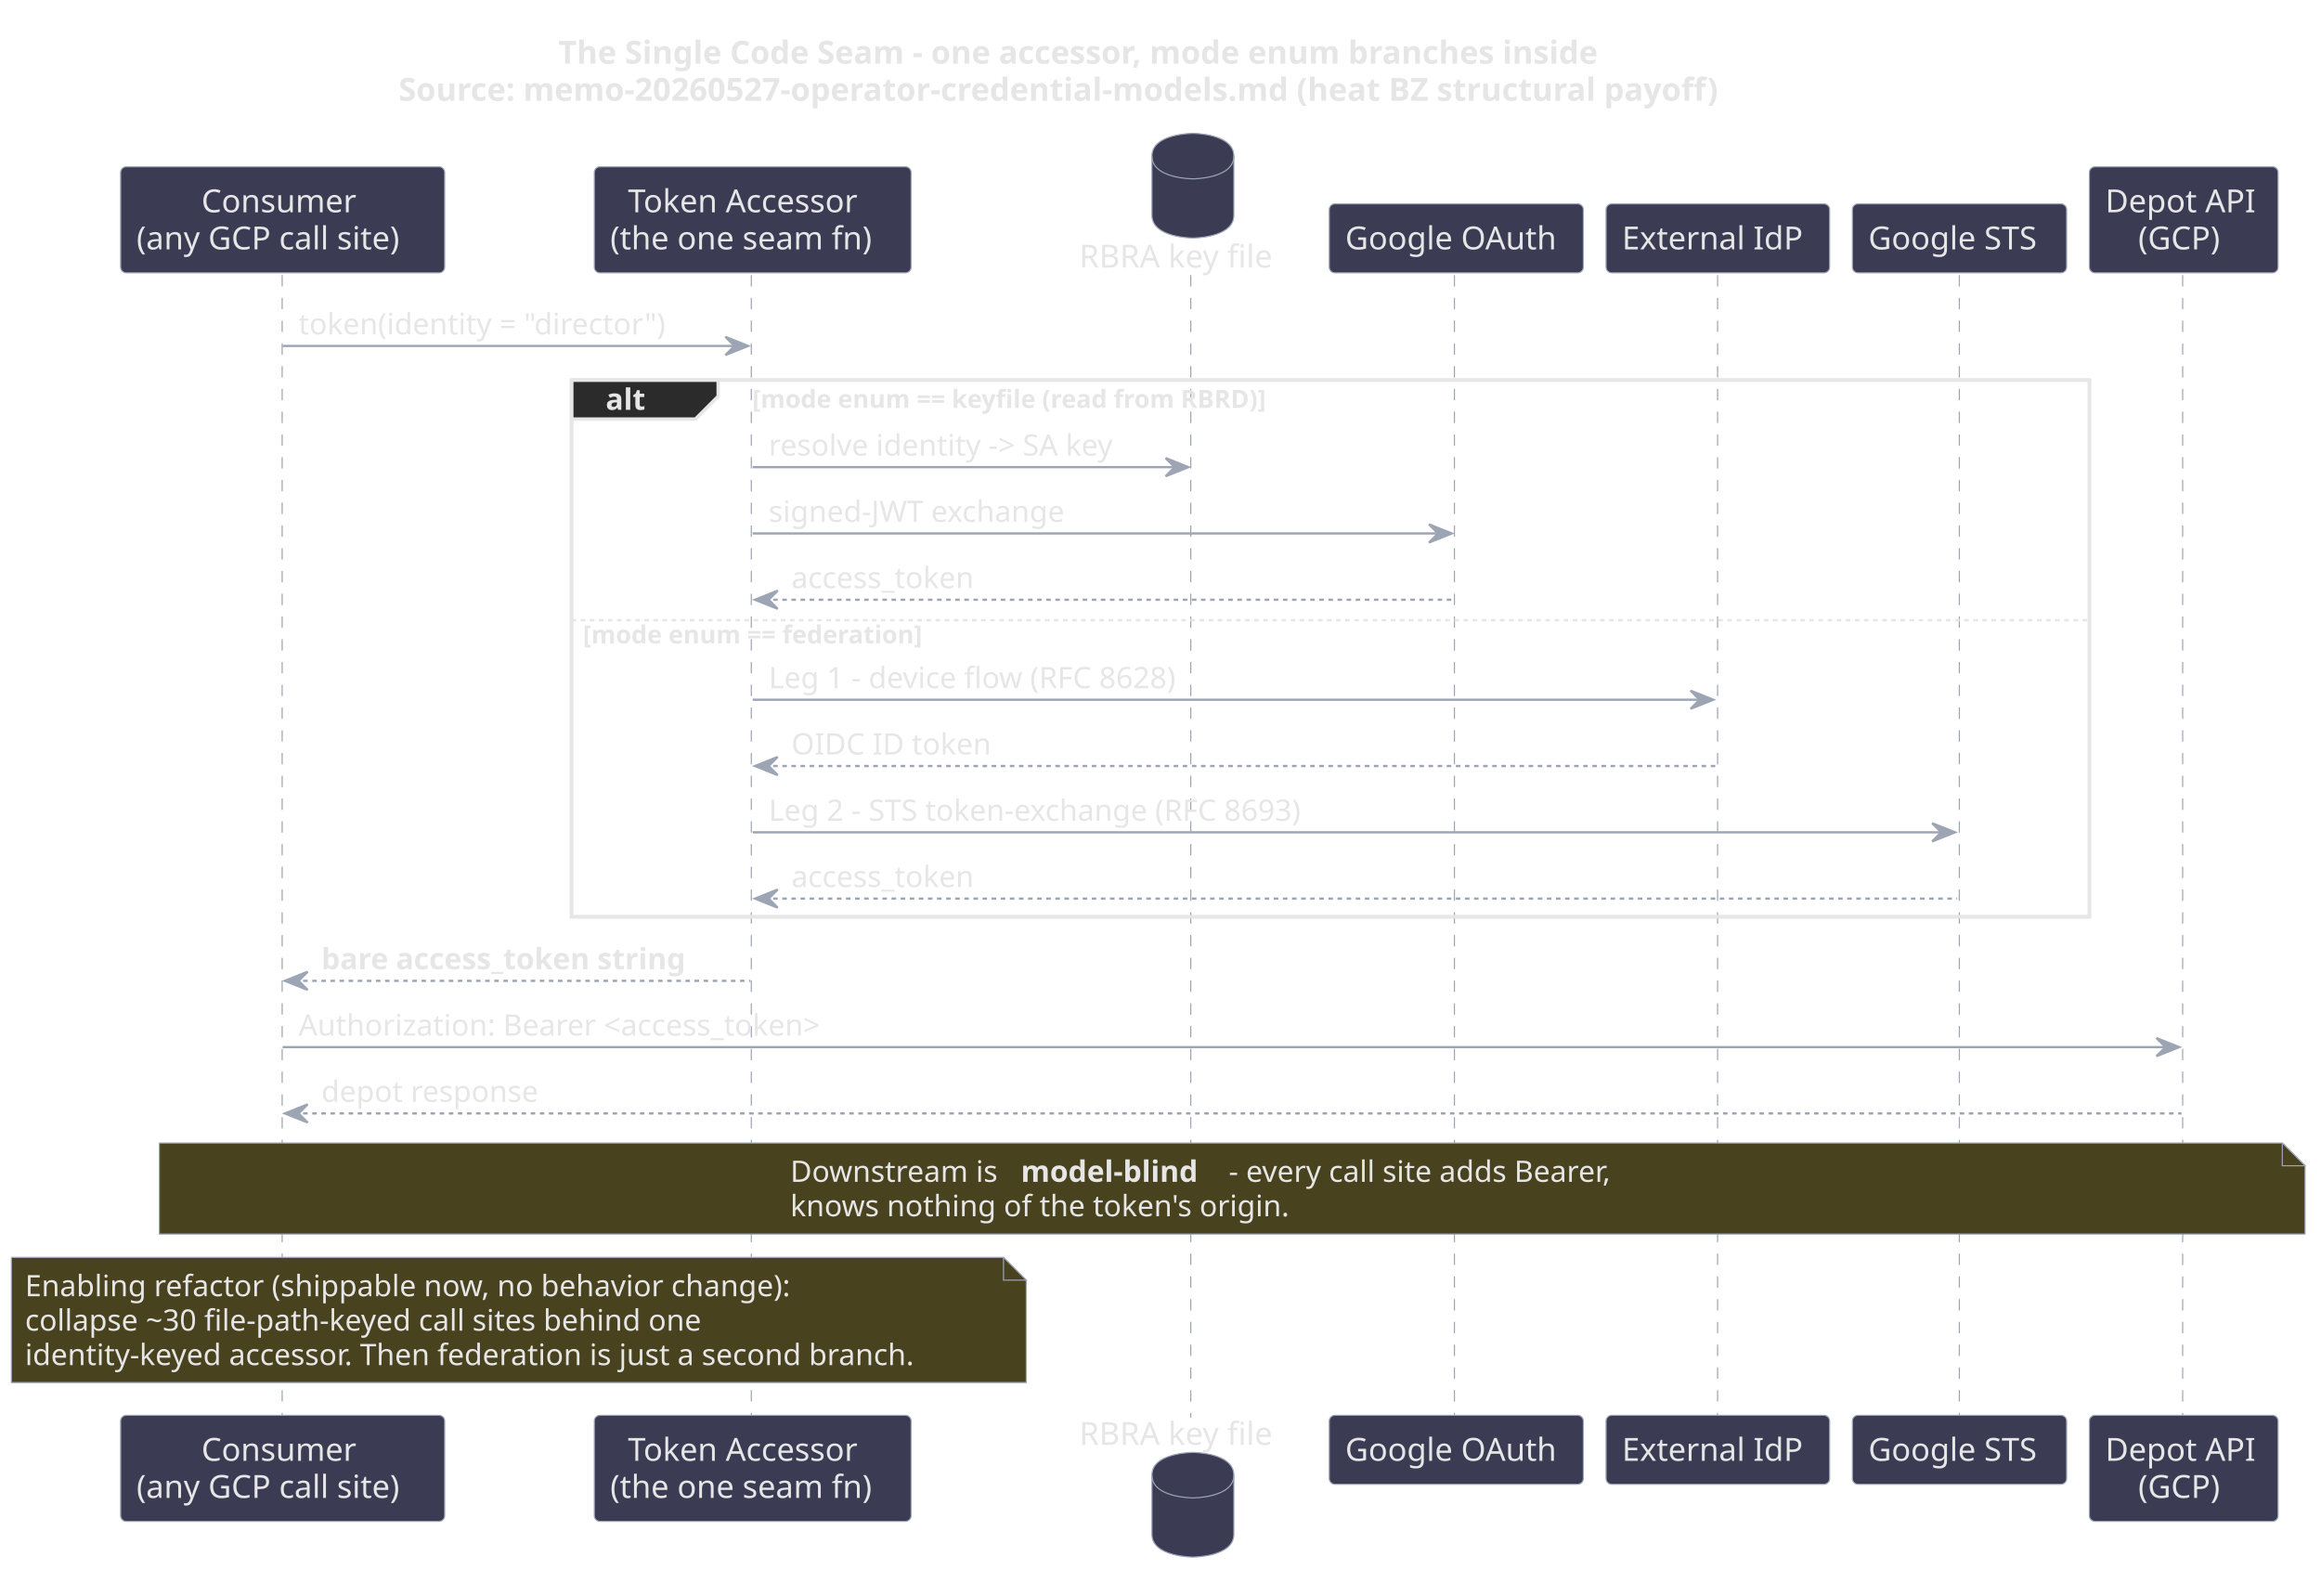
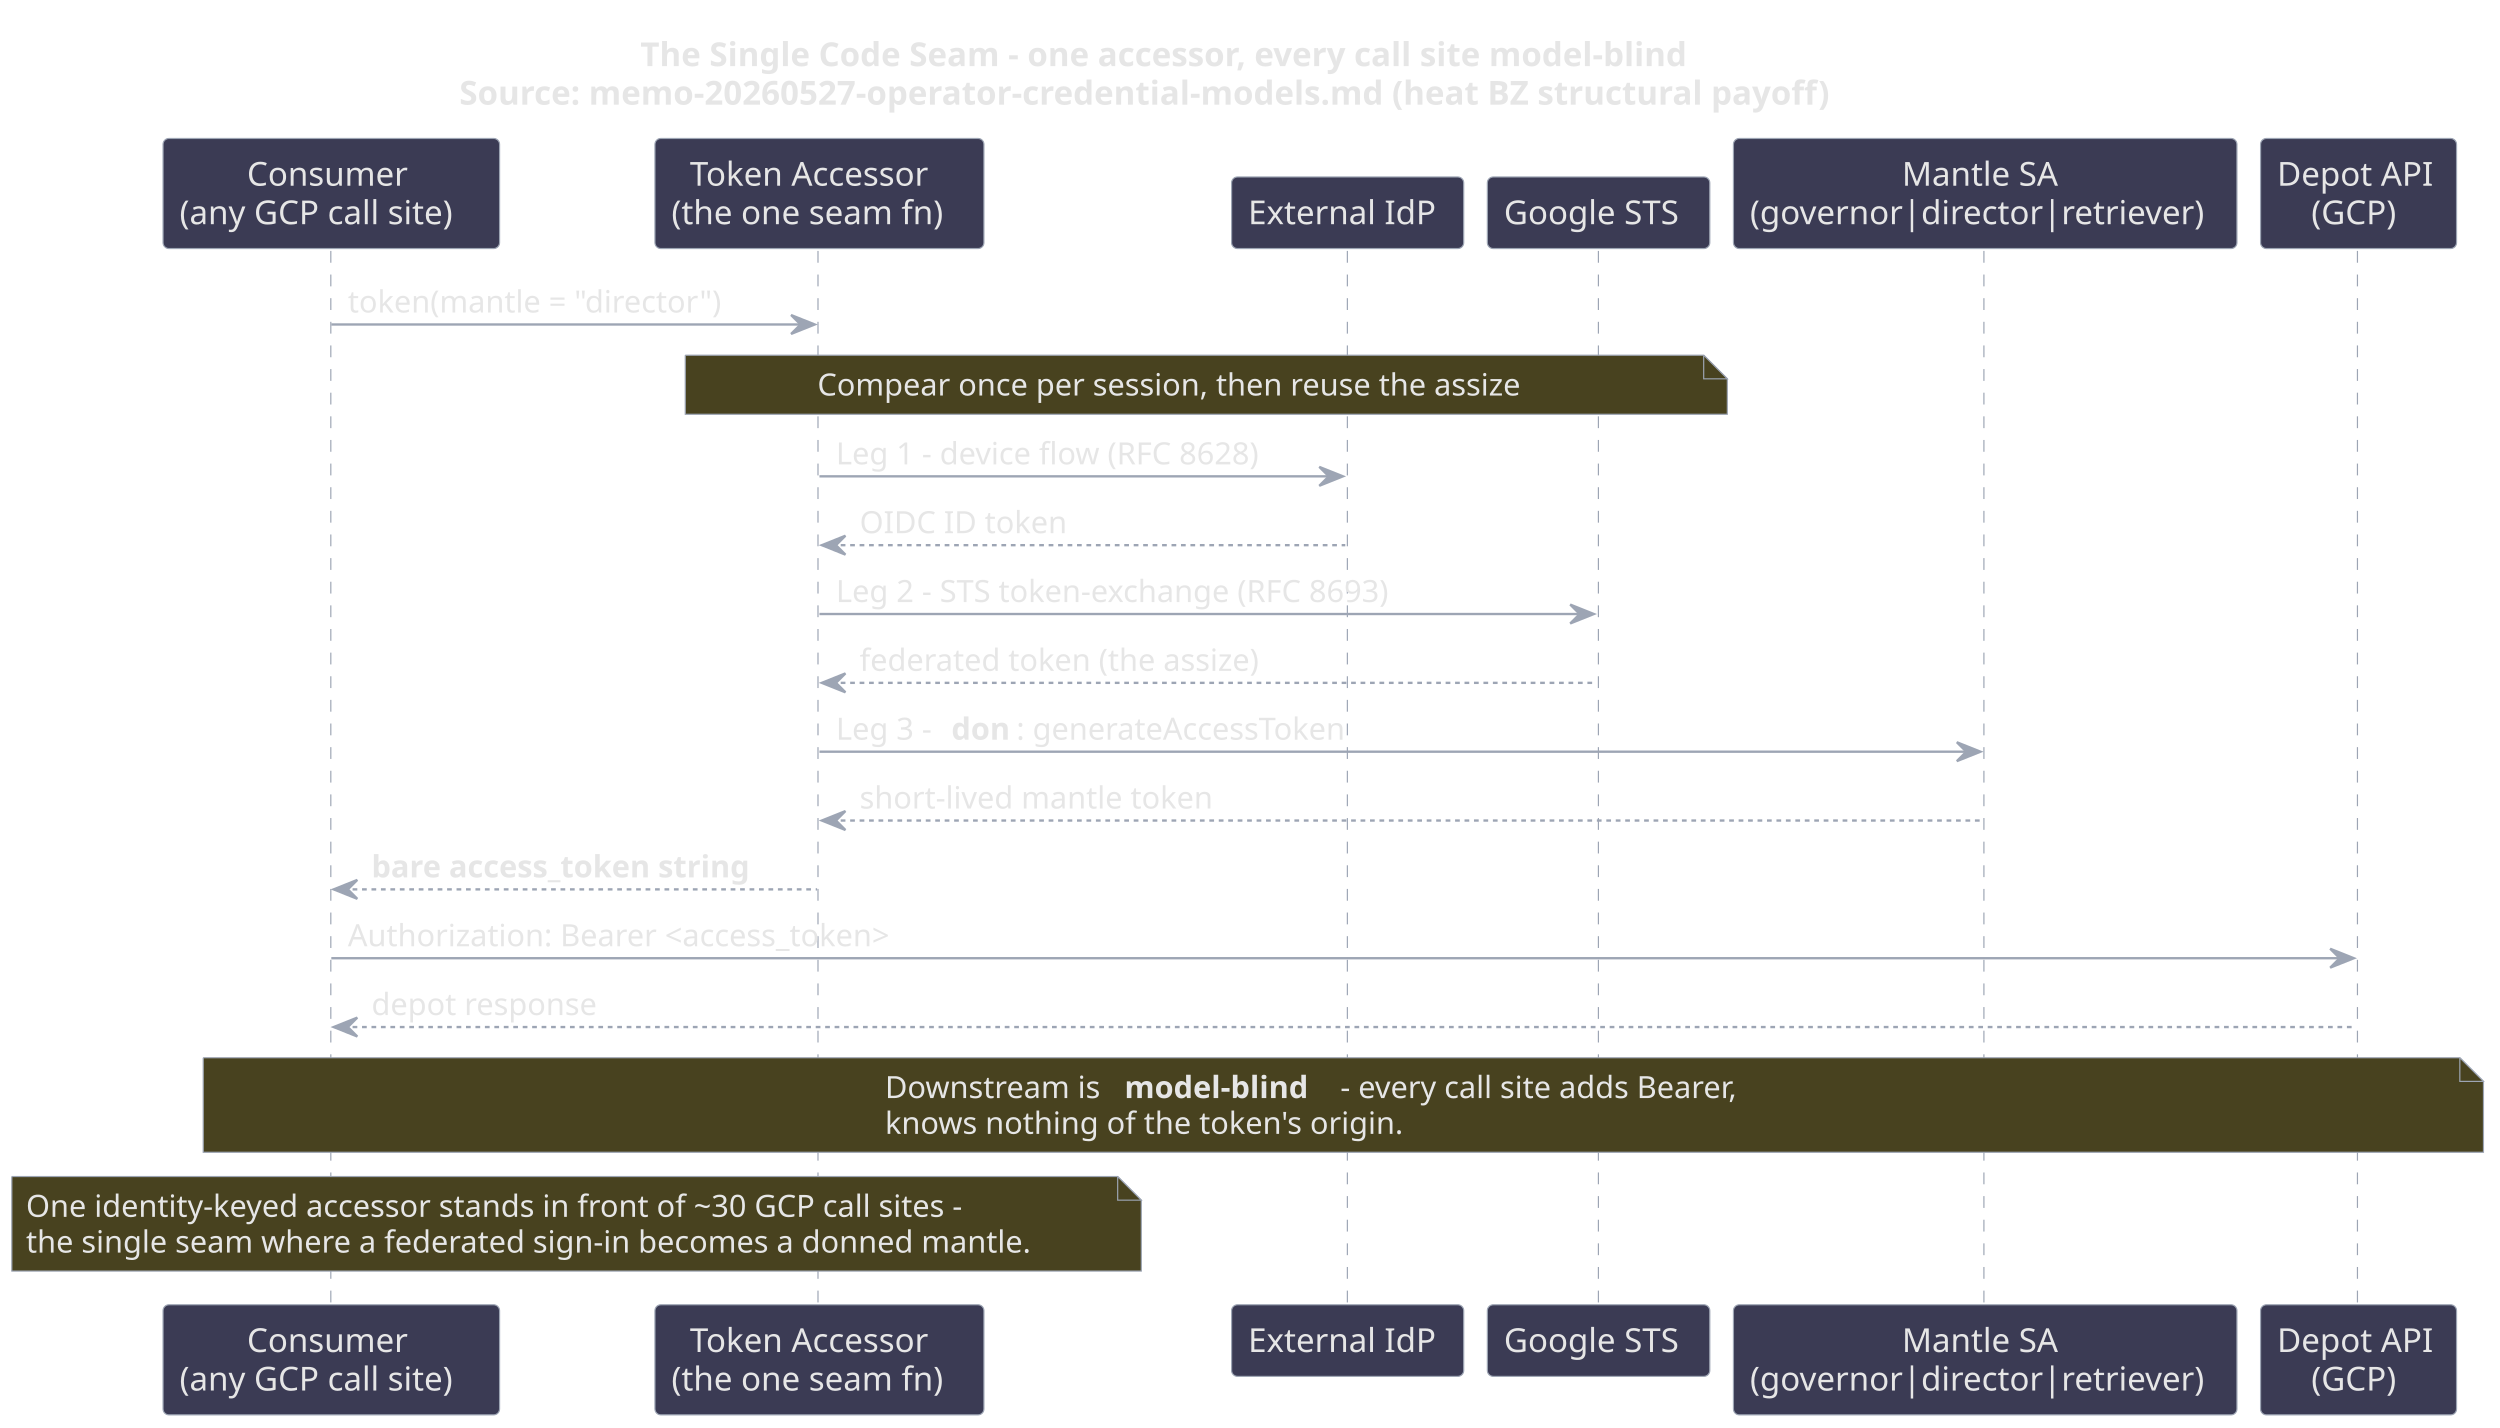
- <svg xmlns="http://www.w3.org/2000/svg" contentStyleType="text/css" data-diagram-type="SEQUENCE" height="701px" preserveAspectRatio="none" style="width:1020px;height:701px;background:transparent;" version="1.1" viewBox="0 0 1020 701" width="1020px" zoomAndPan="magnify">
+ <svg xmlns="http://www.w3.org/2000/svg" contentStyleType="text/css" data-diagram-type="SEQUENCE" height="604px" preserveAspectRatio="none" style="width:1058px;height:604px;background:transparent;" version="1.1" viewBox="0 0 1058 604" width="1058px" zoomAndPan="magnify">
  <defs />
  <g>
-     <text fill="#E6E6E6" font-family="sans-serif" font-size="14" font-weight="bold" lengthAdjust="spacing" textLength="526.463" x="245.338" y="27.995">The Single Code Seam - one accessor, mode enum branches inside</text>
-     <text fill="#E6E6E6" font-family="sans-serif" font-size="14" font-weight="bold" lengthAdjust="spacing" textLength="666.818" x="175.16" y="44.292">Source: memo-20260527-operator-credential-models.md (heat BZ structural payoff)</text>
-     <rect fill="none" height="235.867" style="stroke:#E6E6E6;stroke-width:1.5;" width="667.032" x="251.174" y="167.023" />
+     <text fill="#E6E6E6" font-family="sans-serif" font-size="14" font-weight="bold" lengthAdjust="spacing" textLength="513.625" x="270.991" y="27.995">The Single Code Seam - one accessor, every call site model-blind</text>
+     <text fill="#E6E6E6" font-family="sans-serif" font-size="14" font-weight="bold" lengthAdjust="spacing" textLength="666.818" x="194.394" y="44.292">Source: memo-20260527-operator-credential-models.md (heat BZ structural payoff)</text>
    <g class="participant-lifeline" data-entity-uid="part1" data-qualified-name="CONS" id="part1-lifeline">
      <g>
-         <rect fill="#E6E6E6" fill-opacity="0" height="502.062" width="8" x="120.21" y="120.891" />
-         <line style="stroke:#9DA5B4;stroke-width:0.5;stroke-dasharray:5,5;" x1="124" x2="124" y1="120.891" y2="622.953" />
+         <rect fill="#E6E6E6" fill-opacity="0" height="446.992" width="8" x="136.21" y="106.188" />
+         <line style="stroke:#9DA5B4;stroke-width:0.5;stroke-dasharray:5,5;" x1="140" x2="140" y1="106.188" y2="553.18" />
      </g>
    </g>
    <g class="participant-lifeline" data-entity-uid="part2" data-qualified-name="ACC" id="part2-lifeline">
      <g>
-         <rect fill="#E6E6E6" fill-opacity="0" height="502.062" width="8" x="326.788" y="120.891" />
-         <line style="stroke:#9DA5B4;stroke-width:0.5;stroke-dasharray:5,5;" x1="330.174" x2="330.174" y1="120.891" y2="622.953" />
+         <rect fill="#E6E6E6" fill-opacity="0" height="446.992" width="8" x="342.788" y="106.188" />
+         <line style="stroke:#9DA5B4;stroke-width:0.5;stroke-dasharray:5,5;" x1="346.174" x2="346.174" y1="106.188" y2="553.18" />
      </g>
    </g>
-     <g class="participant-lifeline" data-entity-uid="part3" data-qualified-name="RBRA" id="part3-lifeline">
+     <g class="participant-lifeline" data-entity-uid="part3" data-qualified-name="IDP" id="part3-lifeline">
      <g>
-         <rect fill="#E6E6E6" fill-opacity="0" height="502.062" width="8" x="520.238" y="120.891" />
-         <line style="stroke:#9DA5B4;stroke-width:0.5;stroke-dasharray:5,5;" x1="523.306" x2="523.306" y1="120.891" y2="622.953" />
+         <rect fill="#E6E6E6" fill-opacity="0" height="446.992" width="8" x="566.326" y="106.188" />
+         <line style="stroke:#9DA5B4;stroke-width:0.5;stroke-dasharray:5,5;" x1="570.207" x2="570.207" y1="106.188" y2="553.18" />
      </g>
    </g>
-     <g class="participant-lifeline" data-entity-uid="part4" data-qualified-name="GOOG" id="part4-lifeline">
+     <g class="participant-lifeline" data-entity-uid="part4" data-qualified-name="STS" id="part4-lifeline">
      <g>
-         <rect fill="#E6E6E6" fill-opacity="0" height="502.062" width="8" x="635.996" y="120.891" />
-         <line style="stroke:#9DA5B4;stroke-width:0.5;stroke-dasharray:5,5;" x1="639.17" x2="639.17" y1="120.891" y2="622.953" />
+         <rect fill="#E6E6E6" fill-opacity="0" height="446.992" width="8" x="672.518" y="106.188" />
+         <line style="stroke:#9DA5B4;stroke-width:0.5;stroke-dasharray:5,5;" x1="676.446" x2="676.446" y1="106.188" y2="553.18" />
      </g>
    </g>
-     <g class="participant-lifeline" data-entity-uid="part5" data-qualified-name="IDP" id="part5-lifeline">
+     <g class="participant-lifeline" data-entity-uid="part5" data-qualified-name="SA" id="part5-lifeline">
      <g>
-         <rect fill="#E6E6E6" fill-opacity="0" height="502.062" width="8" x="750.941" y="120.891" />
-         <line style="stroke:#9DA5B4;stroke-width:0.5;stroke-dasharray:5,5;" x1="754.822" x2="754.822" y1="120.891" y2="622.953" />
+         <rect fill="#E6E6E6" fill-opacity="0" height="446.992" width="8" x="836.132" y="106.188" />
+         <line style="stroke:#9DA5B4;stroke-width:0.5;stroke-dasharray:5,5;" x1="839.59" x2="839.59" y1="106.188" y2="553.18" />
      </g>
    </g>
-     <g class="participant-lifeline" data-entity-uid="part6" data-qualified-name="STS" id="part6-lifeline">
+     <g class="participant-lifeline" data-entity-uid="part6" data-qualified-name="GCP" id="part6-lifeline">
      <g>
-         <rect fill="#E6E6E6" fill-opacity="0" height="502.062" width="8" x="857.133" y="120.891" />
-         <line style="stroke:#9DA5B4;stroke-width:0.5;stroke-dasharray:5,5;" x1="861.061" x2="861.061" y1="120.891" y2="622.953" />
-       </g>
-     </g>
-     <g class="participant-lifeline" data-entity-uid="part7" data-qualified-name="GCP" id="part7-lifeline">
-       <g>
-         <rect fill="#E6E6E6" fill-opacity="0" height="502.062" width="8" x="955.672" y="120.891" />
-         <line style="stroke:#9DA5B4;stroke-width:0.5;stroke-dasharray:5,5;" x1="959.206" x2="959.206" y1="120.891" y2="622.953" />
+         <rect fill="#E6E6E6" fill-opacity="0" height="446.992" width="8" x="994.14" y="106.188" />
+         <line style="stroke:#9DA5B4;stroke-width:0.5;stroke-dasharray:5,5;" x1="997.673" x2="997.673" y1="106.188" y2="553.18" />
      </g>
    </g>
    <g class="participant participant-head" data-entity-uid="part1" data-qualified-name="CONS" id="part1-head">
-       <rect fill="#3B3B54" height="46.594" rx="2.5" ry="2.5" style="stroke:#9DA5B4;stroke-width:0.5;" width="142.42" x="53" y="73.297" />
-       <text fill="#E6E6E6" font-family="sans-serif" font-size="14" lengthAdjust="spacing" textLength="71.388" x="88.516" y="93.292">Consumer</text>
-       <text fill="#E6E6E6" font-family="sans-serif" font-size="14" lengthAdjust="spacing" textLength="128.42" x="60" y="109.589">(any GCP call site)</text>
+       <rect fill="#3B3B54" height="46.594" rx="2.5" ry="2.5" style="stroke:#9DA5B4;stroke-width:0.5;" width="142.42" x="69" y="58.594" />
+       <text fill="#E6E6E6" font-family="sans-serif" font-size="14" lengthAdjust="spacing" textLength="71.388" x="104.516" y="78.589">Consumer</text>
+       <text fill="#E6E6E6" font-family="sans-serif" font-size="14" lengthAdjust="spacing" textLength="128.42" x="76" y="94.886">(any GCP call site)</text>
    </g>
    <g class="participant participant-tail" data-entity-uid="part1" data-qualified-name="CONS" id="part1-tail">
-       <rect fill="#3B3B54" height="46.594" rx="2.5" ry="2.5" style="stroke:#9DA5B4;stroke-width:0.5;" width="142.42" x="53" y="621.953" />
-       <text fill="#E6E6E6" font-family="sans-serif" font-size="14" lengthAdjust="spacing" textLength="71.388" x="88.516" y="641.948">Consumer</text>
-       <text fill="#E6E6E6" font-family="sans-serif" font-size="14" lengthAdjust="spacing" textLength="128.42" x="60" y="658.245">(any GCP call site)</text>
+       <rect fill="#3B3B54" height="46.594" rx="2.5" ry="2.5" style="stroke:#9DA5B4;stroke-width:0.5;" width="142.42" x="69" y="552.18" />
+       <text fill="#E6E6E6" font-family="sans-serif" font-size="14" lengthAdjust="spacing" textLength="71.388" x="104.516" y="572.175">Consumer</text>
+       <text fill="#E6E6E6" font-family="sans-serif" font-size="14" lengthAdjust="spacing" textLength="128.42" x="76" y="588.472">(any GCP call site)</text>
    </g>
    <g class="participant participant-head" data-entity-uid="part2" data-qualified-name="ACC" id="part2-head">
-       <rect fill="#3B3B54" height="46.594" rx="2.5" ry="2.5" style="stroke:#9DA5B4;stroke-width:0.5;" width="139.227" x="261.174" y="73.297" />
-       <text fill="#E6E6E6" font-family="sans-serif" font-size="14" lengthAdjust="spacing" textLength="109.655" x="275.96" y="93.292">Token Accessor</text>
-       <text fill="#E6E6E6" font-family="sans-serif" font-size="14" lengthAdjust="spacing" textLength="125.228" x="268.174" y="109.589">(the one seam fn)</text>
+       <rect fill="#3B3B54" height="46.594" rx="2.5" ry="2.5" style="stroke:#9DA5B4;stroke-width:0.5;" width="139.227" x="277.174" y="58.594" />
+       <text fill="#E6E6E6" font-family="sans-serif" font-size="14" lengthAdjust="spacing" textLength="109.655" x="291.96" y="78.589">Token Accessor</text>
+       <text fill="#E6E6E6" font-family="sans-serif" font-size="14" lengthAdjust="spacing" textLength="125.228" x="284.174" y="94.886">(the one seam fn)</text>
    </g>
    <g class="participant participant-tail" data-entity-uid="part2" data-qualified-name="ACC" id="part2-tail">
-       <rect fill="#3B3B54" height="46.594" rx="2.5" ry="2.5" style="stroke:#9DA5B4;stroke-width:0.5;" width="139.227" x="261.174" y="621.953" />
-       <text fill="#E6E6E6" font-family="sans-serif" font-size="14" lengthAdjust="spacing" textLength="109.655" x="275.96" y="641.948">Token Accessor</text>
-       <text fill="#E6E6E6" font-family="sans-serif" font-size="14" lengthAdjust="spacing" textLength="125.228" x="268.174" y="658.245">(the one seam fn)</text>
+       <rect fill="#3B3B54" height="46.594" rx="2.5" ry="2.5" style="stroke:#9DA5B4;stroke-width:0.5;" width="139.227" x="277.174" y="552.18" />
+       <text fill="#E6E6E6" font-family="sans-serif" font-size="14" lengthAdjust="spacing" textLength="109.655" x="291.96" y="572.175">Token Accessor</text>
+       <text fill="#E6E6E6" font-family="sans-serif" font-size="14" lengthAdjust="spacing" textLength="125.228" x="284.174" y="588.472">(the one seam fn)</text>
    </g>
-     <g class="participant participant-head" data-entity-uid="part3" data-qualified-name="RBRA" id="part3-head">
-       <text fill="#E6E6E6" font-family="sans-serif" font-size="14" lengthAdjust="spacing" textLength="93.864" x="474.306" y="117.589">RBRA key file</text>
-       <path d="M506.238,68.594 C506.238,58.594 524.238,58.594 524.238,58.594 C524.238,58.594 542.238,58.594 542.238,68.594 L542.238,94.594 C542.238,104.594 524.238,104.594 524.238,104.594 C524.238,104.594 506.238,104.594 506.238,94.594 L506.238,68.594" fill="#3B3B54" style="stroke:#9DA5B4;stroke-width:0.5;" />
-       <path d="M506.238,68.594 C506.238,78.594 524.238,78.594 524.238,78.594 C524.238,78.594 542.238,78.594 542.238,68.594" fill="none" style="stroke:#9DA5B4;stroke-width:0.5;" />
+     <g class="participant participant-head" data-entity-uid="part3" data-qualified-name="IDP" id="part3-head">
+       <rect fill="#3B3B54" height="30.297" rx="2.5" ry="2.5" style="stroke:#9DA5B4;stroke-width:0.5;" width="98.239" x="521.207" y="74.891" />
+       <text fill="#E6E6E6" font-family="sans-serif" font-size="14" lengthAdjust="spacing" textLength="84.239" x="528.207" y="94.886">External IdP</text>
    </g>
-     <g class="participant participant-tail" data-entity-uid="part3" data-qualified-name="RBRA" id="part3-tail">
-       <text fill="#E6E6E6" font-family="sans-serif" font-size="14" lengthAdjust="spacing" textLength="93.864" x="474.306" y="634.948">RBRA key file</text>
-       <path d="M506.238,648.25 C506.238,638.25 524.238,638.25 524.238,638.25 C524.238,638.25 542.238,638.25 542.238,648.25 L542.238,674.25 C542.238,684.25 524.238,684.25 524.238,684.25 C524.238,684.25 506.238,684.25 506.238,674.25 L506.238,648.25" fill="#3B3B54" style="stroke:#9DA5B4;stroke-width:0.5;" />
-       <path d="M506.238,648.25 C506.238,658.25 524.238,658.25 524.238,658.25 C524.238,658.25 542.238,658.25 542.238,648.25" fill="none" style="stroke:#9DA5B4;stroke-width:0.5;" />
+     <g class="participant participant-tail" data-entity-uid="part3" data-qualified-name="IDP" id="part3-tail">
+       <rect fill="#3B3B54" height="30.297" rx="2.5" ry="2.5" style="stroke:#9DA5B4;stroke-width:0.5;" width="98.239" x="521.207" y="552.18" />
+       <text fill="#E6E6E6" font-family="sans-serif" font-size="14" lengthAdjust="spacing" textLength="84.239" x="528.207" y="572.175">External IdP</text>
    </g>
-     <g class="participant participant-head" data-entity-uid="part4" data-qualified-name="GOOG" id="part4-head">
-       <rect fill="#3B3B54" height="30.297" rx="2.5" ry="2.5" style="stroke:#9DA5B4;stroke-width:0.5;" width="111.651" x="584.17" y="89.594" />
-       <text fill="#E6E6E6" font-family="sans-serif" font-size="14" lengthAdjust="spacing" textLength="97.651" x="591.17" y="109.589">Google OAuth</text>
+     <g class="participant participant-head" data-entity-uid="part4" data-qualified-name="STS" id="part4-head">
+       <rect fill="#3B3B54" height="30.297" rx="2.5" ry="2.5" style="stroke:#9DA5B4;stroke-width:0.5;" width="94.144" x="629.446" y="74.891" />
+       <text fill="#E6E6E6" font-family="sans-serif" font-size="14" lengthAdjust="spacing" textLength="80.144" x="636.446" y="94.886">Google STS</text>
    </g>
-     <g class="participant participant-tail" data-entity-uid="part4" data-qualified-name="GOOG" id="part4-tail">
-       <rect fill="#3B3B54" height="30.297" rx="2.5" ry="2.5" style="stroke:#9DA5B4;stroke-width:0.5;" width="111.651" x="584.17" y="621.953" />
-       <text fill="#E6E6E6" font-family="sans-serif" font-size="14" lengthAdjust="spacing" textLength="97.651" x="591.17" y="641.948">Google OAuth</text>
+     <g class="participant participant-tail" data-entity-uid="part4" data-qualified-name="STS" id="part4-tail">
+       <rect fill="#3B3B54" height="30.297" rx="2.5" ry="2.5" style="stroke:#9DA5B4;stroke-width:0.5;" width="94.144" x="629.446" y="552.18" />
+       <text fill="#E6E6E6" font-family="sans-serif" font-size="14" lengthAdjust="spacing" textLength="80.144" x="636.446" y="572.175">Google STS</text>
    </g>
-     <g class="participant participant-head" data-entity-uid="part5" data-qualified-name="IDP" id="part5-head">
-       <rect fill="#3B3B54" height="30.297" rx="2.5" ry="2.5" style="stroke:#9DA5B4;stroke-width:0.5;" width="98.239" x="705.822" y="89.594" />
-       <text fill="#E6E6E6" font-family="sans-serif" font-size="14" lengthAdjust="spacing" textLength="84.239" x="712.822" y="109.589">External IdP</text>
+     <g class="participant participant-head" data-entity-uid="part5" data-qualified-name="SA" id="part5-head">
+       <rect fill="#3B3B54" height="46.594" rx="2.5" ry="2.5" style="stroke:#9DA5B4;stroke-width:0.5;" width="213.083" x="733.59" y="58.594" />
+       <text fill="#E6E6E6" font-family="sans-serif" font-size="14" lengthAdjust="spacing" textLength="70.438" x="804.913" y="78.589">Mantle SA</text>
+       <text fill="#E6E6E6" font-family="sans-serif" font-size="14" lengthAdjust="spacing" textLength="199.083" x="740.59" y="94.886">(governor|director|retriever)</text>
    </g>
-     <g class="participant participant-tail" data-entity-uid="part5" data-qualified-name="IDP" id="part5-tail">
-       <rect fill="#3B3B54" height="30.297" rx="2.5" ry="2.5" style="stroke:#9DA5B4;stroke-width:0.5;" width="98.239" x="705.822" y="621.953" />
-       <text fill="#E6E6E6" font-family="sans-serif" font-size="14" lengthAdjust="spacing" textLength="84.239" x="712.822" y="641.948">External IdP</text>
+     <g class="participant participant-tail" data-entity-uid="part5" data-qualified-name="SA" id="part5-tail">
+       <rect fill="#3B3B54" height="46.594" rx="2.5" ry="2.5" style="stroke:#9DA5B4;stroke-width:0.5;" width="213.083" x="733.59" y="552.18" />
+       <text fill="#E6E6E6" font-family="sans-serif" font-size="14" lengthAdjust="spacing" textLength="70.438" x="804.913" y="572.175">Mantle SA</text>
+       <text fill="#E6E6E6" font-family="sans-serif" font-size="14" lengthAdjust="spacing" textLength="199.083" x="740.59" y="588.472">(governor|director|retriever)</text>
    </g>
-     <g class="participant participant-head" data-entity-uid="part6" data-qualified-name="STS" id="part6-head">
-       <rect fill="#3B3B54" height="30.297" rx="2.5" ry="2.5" style="stroke:#9DA5B4;stroke-width:0.5;" width="94.144" x="814.061" y="89.594" />
-       <text fill="#E6E6E6" font-family="sans-serif" font-size="14" lengthAdjust="spacing" textLength="80.144" x="821.061" y="109.589">Google STS</text>
+     <g class="participant participant-head" data-entity-uid="part6" data-qualified-name="GCP" id="part6-head">
+       <rect fill="#3B3B54" height="46.594" rx="2.5" ry="2.5" style="stroke:#9DA5B4;stroke-width:0.5;" width="82.934" x="956.673" y="58.594" />
+       <text fill="#E6E6E6" font-family="sans-serif" font-size="14" lengthAdjust="spacing" textLength="68.934" x="963.673" y="78.589">Depot API</text>
+       <text fill="#E6E6E6" font-family="sans-serif" font-size="14" lengthAdjust="spacing" textLength="39.99" x="978.145" y="94.886">(GCP)</text>
    </g>
-     <g class="participant participant-tail" data-entity-uid="part6" data-qualified-name="STS" id="part6-tail">
-       <rect fill="#3B3B54" height="30.297" rx="2.5" ry="2.5" style="stroke:#9DA5B4;stroke-width:0.5;" width="94.144" x="814.061" y="621.953" />
-       <text fill="#E6E6E6" font-family="sans-serif" font-size="14" lengthAdjust="spacing" textLength="80.144" x="821.061" y="641.948">Google STS</text>
-     </g>
-     <g class="participant participant-head" data-entity-uid="part7" data-qualified-name="GCP" id="part7-head">
-       <rect fill="#3B3B54" height="46.594" rx="2.5" ry="2.5" style="stroke:#9DA5B4;stroke-width:0.5;" width="82.934" x="918.206" y="73.297" />
-       <text fill="#E6E6E6" font-family="sans-serif" font-size="14" lengthAdjust="spacing" textLength="68.934" x="925.206" y="93.292">Depot API</text>
-       <text fill="#E6E6E6" font-family="sans-serif" font-size="14" lengthAdjust="spacing" textLength="39.99" x="939.677" y="109.589">(GCP)</text>
-     </g>
-     <g class="participant participant-tail" data-entity-uid="part7" data-qualified-name="GCP" id="part7-tail">
-       <rect fill="#3B3B54" height="46.594" rx="2.5" ry="2.5" style="stroke:#9DA5B4;stroke-width:0.5;" width="82.934" x="918.206" y="621.953" />
-       <text fill="#E6E6E6" font-family="sans-serif" font-size="14" lengthAdjust="spacing" textLength="68.934" x="925.206" y="641.948">Depot API</text>
-       <text fill="#E6E6E6" font-family="sans-serif" font-size="14" lengthAdjust="spacing" textLength="39.99" x="939.677" y="658.245">(GCP)</text>
+     <g class="participant participant-tail" data-entity-uid="part6" data-qualified-name="GCP" id="part6-tail">
+       <rect fill="#3B3B54" height="46.594" rx="2.5" ry="2.5" style="stroke:#9DA5B4;stroke-width:0.5;" width="82.934" x="956.673" y="552.18" />
+       <text fill="#E6E6E6" font-family="sans-serif" font-size="14" lengthAdjust="spacing" textLength="68.934" x="963.673" y="572.175">Depot API</text>
+       <text fill="#E6E6E6" font-family="sans-serif" font-size="14" lengthAdjust="spacing" textLength="39.99" x="978.145" y="588.472">(GCP)</text>
    </g>
    <g class="message" data-entity-1="part1" data-entity-2="part2" id="msg1">
-       <polygon fill="#9DA5B4" points="318.788,148.023,328.788,152.023,318.788,156.023,322.788,152.023" style="stroke:#9DA5B4;stroke-width:1;" />
-       <line style="stroke:#9DA5B4;stroke-width:1;" x1="124.21" x2="324.788" y1="152.023" y2="152.023" />
-       <text fill="#E6E6E6" font-family="sans-serif" font-size="13" lengthAdjust="spacing" textLength="178.426" x="131.21" y="146.958">token(identity = "director")</text>
+       <polygon fill="#9DA5B4" points="334.788,133.32,344.788,137.32,334.788,141.32,338.788,137.32" style="stroke:#9DA5B4;stroke-width:1;" />
+       <line style="stroke:#9DA5B4;stroke-width:1;" x1="140.21" x2="340.788" y1="137.32" y2="137.32" />
+       <text fill="#E6E6E6" font-family="sans-serif" font-size="13" lengthAdjust="spacing" textLength="174.402" x="147.21" y="132.254">token(mantle = "director")</text>
    </g>
-     <path d="M251.174,167.023 L315.617,167.023 L315.617,174.156 L305.617,184.156 L251.174,184.156 L251.174,167.023" fill="#2B2B2B" style="stroke:#E6E6E6;stroke-width:1.5;" />
-     <rect fill="none" height="235.867" style="stroke:#E6E6E6;stroke-width:1.5;" width="667.032" x="251.174" y="167.023" />
-     <text fill="#E6E6E6" font-family="sans-serif" font-size="13" font-weight="bold" lengthAdjust="spacing" textLength="19.443" x="266.174" y="180.09">alt</text>
-     <text fill="#E6E6E6" font-family="sans-serif" font-size="11" font-weight="bold" lengthAdjust="spacing" textLength="267.889" x="330.617" y="179.234">[mode enum == keyfile  (read from RBRD)]</text>
+     <path d="M290,150.32 L290,175.32 L731,175.32 L731,160.32 L721,150.32 L290,150.32" fill="#48421F" style="stroke:#9DA5B4;stroke-width:0.5;" />
+     <path d="M721,150.32 L721,160.32 L731,160.32 L721,150.32" fill="#48421F" style="stroke:#9DA5B4;stroke-width:0.5;" />
+     <text fill="#E6E6E6" font-family="sans-serif" font-size="13" lengthAdjust="spacing" textLength="320.576" x="345.92" y="167.387">Compear once per session, then reuse the assize</text>
    <g class="message" data-entity-1="part2" data-entity-2="part3" id="msg2">
-       <polygon fill="#9DA5B4" points="512.238,201.289,522.238,205.289,512.238,209.289,516.238,205.289" style="stroke:#9DA5B4;stroke-width:1;" />
-       <line style="stroke:#9DA5B4;stroke-width:1;" x1="330.788" x2="518.238" y1="205.289" y2="205.289" />
-       <text fill="#E6E6E6" font-family="sans-serif" font-size="13" lengthAdjust="spacing" textLength="169.451" x="337.788" y="200.223">resolve identity -&gt; SA key</text>
+       <polygon fill="#9DA5B4" points="558.326,197.586,568.326,201.586,558.326,205.586,562.326,201.586" style="stroke:#9DA5B4;stroke-width:1;" />
+       <line style="stroke:#9DA5B4;stroke-width:1;" x1="346.788" x2="564.326" y1="201.586" y2="201.586" />
+       <text fill="#E6E6E6" font-family="sans-serif" font-size="13" lengthAdjust="spacing" textLength="199.539" x="353.788" y="196.52">Leg 1 - device flow (RFC 8628)</text>
    </g>
-     <g class="message" data-entity-1="part2" data-entity-2="part4" id="msg3">
-       <polygon fill="#9DA5B4" points="627.996,230.422,637.996,234.422,627.996,238.422,631.996,234.422" style="stroke:#9DA5B4;stroke-width:1;" />
-       <line style="stroke:#9DA5B4;stroke-width:1;" x1="330.788" x2="633.996" y1="234.422" y2="234.422" />
-       <text fill="#E6E6E6" font-family="sans-serif" font-size="13" lengthAdjust="spacing" textLength="140.112" x="337.788" y="229.356">signed-JWT exchange</text>
+     <g class="message" data-entity-1="part3" data-entity-2="part2" id="msg3">
+       <polygon fill="#9DA5B4" points="357.788,226.719,347.788,230.719,357.788,234.719,353.788,230.719" style="stroke:#9DA5B4;stroke-width:1;" />
+       <line style="stroke:#9DA5B4;stroke-width:1;stroke-dasharray:2,2;" x1="351.788" x2="569.326" y1="230.719" y2="230.719" />
+       <text fill="#E6E6E6" font-family="sans-serif" font-size="13" lengthAdjust="spacing" textLength="92.079" x="363.788" y="225.653">OIDC ID token</text>
    </g>
-     <g class="message" data-entity-1="part4" data-entity-2="part2" id="msg4">
-       <polygon fill="#9DA5B4" points="341.788,259.555,331.788,263.555,341.788,267.555,337.788,263.555" style="stroke:#9DA5B4;stroke-width:1;" />
-       <line style="stroke:#9DA5B4;stroke-width:1;stroke-dasharray:2,2;" x1="335.788" x2="638.996" y1="263.555" y2="263.555" />
-       <text fill="#E6E6E6" font-family="sans-serif" font-size="13" lengthAdjust="spacing" textLength="87.122" x="347.788" y="258.489">access_token</text>
+     <g class="message" data-entity-1="part2" data-entity-2="part4" id="msg4">
+       <polygon fill="#9DA5B4" points="664.518,255.852,674.518,259.852,664.518,263.852,668.518,259.852" style="stroke:#9DA5B4;stroke-width:1;" />
+       <line style="stroke:#9DA5B4;stroke-width:1;" x1="346.788" x2="670.518" y1="259.852" y2="259.852" />
+       <text fill="#E6E6E6" font-family="sans-serif" font-size="13" lengthAdjust="spacing" textLength="259.549" x="353.788" y="254.786">Leg 2 - STS token-exchange (RFC 8693)</text>
    </g>
-     <line style="stroke:#E6E6E6;stroke-width:1;stroke-dasharray:2,2;" x1="251.174" x2="918.206" y1="272.555" y2="272.555" />
-     <text fill="#E6E6E6" font-family="sans-serif" font-size="11" font-weight="bold" lengthAdjust="spacing" textLength="173.76" x="256.174" y="282.765">[mode enum == federation]</text>
-     <g class="message" data-entity-1="part2" data-entity-2="part5" id="msg5">
-       <polygon fill="#9DA5B4" points="742.941,303.492,752.941,307.492,742.941,311.492,746.941,307.492" style="stroke:#9DA5B4;stroke-width:1;" />
-       <line style="stroke:#9DA5B4;stroke-width:1;" x1="330.788" x2="748.941" y1="307.492" y2="307.492" />
-       <text fill="#E6E6E6" font-family="sans-serif" font-size="13" lengthAdjust="spacing" textLength="199.539" x="337.788" y="302.426">Leg 1 - device flow (RFC 8628)</text>
+     <g class="message" data-entity-1="part4" data-entity-2="part2" id="msg5">
+       <polygon fill="#9DA5B4" points="357.788,284.984,347.788,288.984,357.788,292.984,353.788,288.984" style="stroke:#9DA5B4;stroke-width:1;" />
+       <line style="stroke:#9DA5B4;stroke-width:1;stroke-dasharray:2,2;" x1="351.788" x2="675.518" y1="288.984" y2="288.984" />
+       <text fill="#E6E6E6" font-family="sans-serif" font-size="13" lengthAdjust="spacing" textLength="184.12" x="363.788" y="283.918">federated token (the assize)</text>
    </g>
-     <g class="message" data-entity-1="part5" data-entity-2="part2" id="msg6">
-       <polygon fill="#9DA5B4" points="341.788,332.625,331.788,336.625,341.788,340.625,337.788,336.625" style="stroke:#9DA5B4;stroke-width:1;" />
-       <line style="stroke:#9DA5B4;stroke-width:1;stroke-dasharray:2,2;" x1="335.788" x2="753.941" y1="336.625" y2="336.625" />
-       <text fill="#E6E6E6" font-family="sans-serif" font-size="13" lengthAdjust="spacing" textLength="92.079" x="347.788" y="331.559">OIDC ID token</text>
+     <g class="message" data-entity-1="part2" data-entity-2="part5" id="msg6">
+       <polygon fill="#9DA5B4" points="828.132,314.117,838.132,318.117,828.132,322.117,832.132,318.117" style="stroke:#9DA5B4;stroke-width:1;" />
+       <line style="stroke:#9DA5B4;stroke-width:1;" x1="346.788" x2="834.132" y1="318.117" y2="318.117" />
+       <text fill="#E6E6E6" font-family="sans-serif" font-size="13" lengthAdjust="spacing" textLength="44.719" x="353.788" y="313.051">Leg 3 -</text>
+       <text fill="#E6E6E6" font-family="sans-serif" font-size="13" font-weight="bold" lengthAdjust="spacing" textLength="27.492" x="402.639" y="313.051">don</text>
+       <text fill="#E6E6E6" font-family="sans-serif" font-size="13" lengthAdjust="spacing" textLength="151.798" x="430.131" y="313.051">: generateAccessToken</text>
    </g>
-     <g class="message" data-entity-1="part2" data-entity-2="part6" id="msg7">
-       <polygon fill="#9DA5B4" points="849.133,361.758,859.133,365.758,849.133,369.758,853.133,365.758" style="stroke:#9DA5B4;stroke-width:1;" />
-       <line style="stroke:#9DA5B4;stroke-width:1;" x1="330.788" x2="855.133" y1="365.758" y2="365.758" />
-       <text fill="#E6E6E6" font-family="sans-serif" font-size="13" lengthAdjust="spacing" textLength="259.549" x="337.788" y="360.692">Leg 2 - STS token-exchange (RFC 8693)</text>
+     <g class="message" data-entity-1="part5" data-entity-2="part2" id="msg7">
+       <polygon fill="#9DA5B4" points="357.788,343.25,347.788,347.25,357.788,351.25,353.788,347.25" style="stroke:#9DA5B4;stroke-width:1;" />
+       <line style="stroke:#9DA5B4;stroke-width:1;stroke-dasharray:2,2;" x1="351.788" x2="839.132" y1="347.25" y2="347.25" />
+       <text fill="#E6E6E6" font-family="sans-serif" font-size="13" lengthAdjust="spacing" textLength="159.923" x="363.788" y="342.184">short-lived mantle token</text>
    </g>
-     <g class="message" data-entity-1="part6" data-entity-2="part2" id="msg8">
-       <polygon fill="#9DA5B4" points="341.788,390.891,331.788,394.891,341.788,398.891,337.788,394.891" style="stroke:#9DA5B4;stroke-width:1;" />
-       <line style="stroke:#9DA5B4;stroke-width:1;stroke-dasharray:2,2;" x1="335.788" x2="860.133" y1="394.891" y2="394.891" />
-       <text fill="#E6E6E6" font-family="sans-serif" font-size="13" lengthAdjust="spacing" textLength="87.122" x="347.788" y="389.825">access_token</text>
+     <g class="message" data-entity-1="part2" data-entity-2="part1" id="msg8">
+       <polygon fill="#9DA5B4" points="151.21,372.383,141.21,376.383,151.21,380.383,147.21,376.383" style="stroke:#9DA5B4;stroke-width:1;" />
+       <line style="stroke:#9DA5B4;stroke-width:1;stroke-dasharray:2,2;" x1="145.21" x2="345.788" y1="376.383" y2="376.383" />
+       <text fill="#E6E6E6" font-family="sans-serif" font-size="13" font-weight="bold" lengthAdjust="spacing" textLength="182.578" x="157.21" y="371.317">bare access_token string</text>
    </g>
-     <g class="message" data-entity-1="part2" data-entity-2="part1" id="msg9">
-       <polygon fill="#9DA5B4" points="135.21,427.023,125.21,431.023,135.21,435.023,131.21,431.023" style="stroke:#9DA5B4;stroke-width:1;" />
-       <line style="stroke:#9DA5B4;stroke-width:1;stroke-dasharray:2,2;" x1="129.21" x2="329.788" y1="431.023" y2="431.023" />
-       <text fill="#E6E6E6" font-family="sans-serif" font-size="13" font-weight="bold" lengthAdjust="spacing" textLength="182.578" x="141.21" y="425.957">bare access_token string</text>
+     <g class="message" data-entity-1="part1" data-entity-2="part6" id="msg9">
+       <polygon fill="#9DA5B4" points="986.14,401.516,996.14,405.516,986.14,409.516,990.14,405.516" style="stroke:#9DA5B4;stroke-width:1;" />
+       <line style="stroke:#9DA5B4;stroke-width:1;" x1="140.21" x2="992.14" y1="405.516" y2="405.516" />
+       <text fill="#E6E6E6" font-family="sans-serif" font-size="13" lengthAdjust="spacing" textLength="252.192" x="147.21" y="400.45">Authorization: Bearer &lt;access_token&gt;</text>
    </g>
-     <g class="message" data-entity-1="part1" data-entity-2="part7" id="msg10">
-       <polygon fill="#9DA5B4" points="947.672,456.156,957.672,460.156,947.672,464.156,951.672,460.156" style="stroke:#9DA5B4;stroke-width:1;" />
-       <line style="stroke:#9DA5B4;stroke-width:1;" x1="124.21" x2="953.672" y1="460.156" y2="460.156" />
-       <text fill="#E6E6E6" font-family="sans-serif" font-size="13" lengthAdjust="spacing" textLength="252.192" x="131.21" y="455.09">Authorization: Bearer &lt;access_token&gt;</text>
+     <g class="message" data-entity-1="part6" data-entity-2="part1" id="msg10">
+       <polygon fill="#9DA5B4" points="151.21,430.648,141.21,434.648,151.21,438.648,147.21,434.648" style="stroke:#9DA5B4;stroke-width:1;" />
+       <line style="stroke:#9DA5B4;stroke-width:1;stroke-dasharray:2,2;" x1="145.21" x2="997.14" y1="434.648" y2="434.648" />
+       <text fill="#E6E6E6" font-family="sans-serif" font-size="13" lengthAdjust="spacing" textLength="101.017" x="157.21" y="429.582">depot response</text>
    </g>
-     <g class="message" data-entity-1="part7" data-entity-2="part1" id="msg11">
-       <polygon fill="#9DA5B4" points="135.21,485.289,125.21,489.289,135.21,493.289,131.21,489.289" style="stroke:#9DA5B4;stroke-width:1;" />
-       <line style="stroke:#9DA5B4;stroke-width:1;stroke-dasharray:2,2;" x1="129.21" x2="958.672" y1="489.289" y2="489.289" />
-       <text fill="#E6E6E6" font-family="sans-serif" font-size="13" lengthAdjust="spacing" textLength="101.017" x="141.21" y="484.223">depot response</text>
-     </g>
-     <path d="M70,502.289 L70,542.289 L1013,542.289 L1013,512.289 L1003,502.289 L70,502.289" fill="#48421F" style="stroke:#9DA5B4;stroke-width:0.5;" />
-     <path d="M1003,502.289 L1003,512.289 L1013,512.289 L1003,502.289" fill="#48421F" style="stroke:#9DA5B4;stroke-width:0.5;" />
-     <text fill="#E6E6E6" font-family="sans-serif" font-size="13" lengthAdjust="spacing" textLength="97.195" x="347.303" y="519.356">Downstream is</text>
-     <text fill="#E6E6E6" font-family="sans-serif" font-size="13" font-weight="bold" lengthAdjust="spacing" textLength="87.23" x="448.631" y="519.356">model-blind</text>
-     <text fill="#E6E6E6" font-family="sans-serif" font-size="13" lengthAdjust="spacing" textLength="186.843" x="539.993" y="519.356">- every call site adds Bearer,</text>
-     <text fill="#E6E6E6" font-family="sans-serif" font-size="13" lengthAdjust="spacing" textLength="233.594" x="347.303" y="534.489">knows nothing of the token's origin.</text>
-     <path d="M5,552.555 L5,607.555 L451,607.555 L451,562.555 L441,552.555 L5,552.555" fill="#48421F" style="stroke:#9DA5B4;stroke-width:0.5;" />
-     <path d="M441,552.555 L441,562.555 L451,562.555 L441,552.555" fill="#48421F" style="stroke:#9DA5B4;stroke-width:0.5;" />
-     <text fill="#E6E6E6" font-family="sans-serif" font-size="13" lengthAdjust="spacing" textLength="362.14" x="11" y="569.622">Enabling refactor (shippable now, no behavior change):</text>
-     <text fill="#E6E6E6" font-family="sans-serif" font-size="13" lengthAdjust="spacing" textLength="325.121" x="11" y="584.754">collapse ~30 file-path-keyed call sites behind one</text>
-     <text fill="#E6E6E6" font-family="sans-serif" font-size="13" lengthAdjust="spacing" textLength="425.268" x="11" y="599.887">identity-keyed accessor. Then federation is just a second branch.</text>
+     <path d="M86,447.648 L86,487.648 L1051,487.648 L1051,457.648 L1041,447.648 L86,447.648" fill="#48421F" style="stroke:#9DA5B4;stroke-width:0.5;" />
+     <path d="M1041,447.648 L1041,457.648 L1051,457.648 L1041,447.648" fill="#48421F" style="stroke:#9DA5B4;stroke-width:0.5;" />
+     <text fill="#E6E6E6" font-family="sans-serif" font-size="13" lengthAdjust="spacing" textLength="97.195" x="374.537" y="464.715">Downstream is</text>
+     <text fill="#E6E6E6" font-family="sans-serif" font-size="13" font-weight="bold" lengthAdjust="spacing" textLength="87.23" x="475.865" y="464.715">model-blind</text>
+     <text fill="#E6E6E6" font-family="sans-serif" font-size="13" lengthAdjust="spacing" textLength="186.843" x="567.227" y="464.715">- every call site adds Bearer,</text>
+     <text fill="#E6E6E6" font-family="sans-serif" font-size="13" lengthAdjust="spacing" textLength="233.594" x="374.537" y="479.848">knows nothing of the token's origin.</text>
+     <path d="M5,497.914 L5,537.914 L483,537.914 L483,507.914 L473,497.914 L5,497.914" fill="#48421F" style="stroke:#9DA5B4;stroke-width:0.5;" />
+     <path d="M473,497.914 L473,507.914 L483,507.914 L473,497.914" fill="#48421F" style="stroke:#9DA5B4;stroke-width:0.5;" />
+     <text fill="#E6E6E6" font-family="sans-serif" font-size="13" lengthAdjust="spacing" textLength="433.19" x="11" y="514.981">One identity-keyed accessor stands in front of ~30 GCP call sites -</text>
+     <text fill="#E6E6E6" font-family="sans-serif" font-size="13" lengthAdjust="spacing" textLength="457.019" x="11" y="530.114">the single seam where a federated sign-in becomes a donned mantle.</text>
  </g>
</svg>
